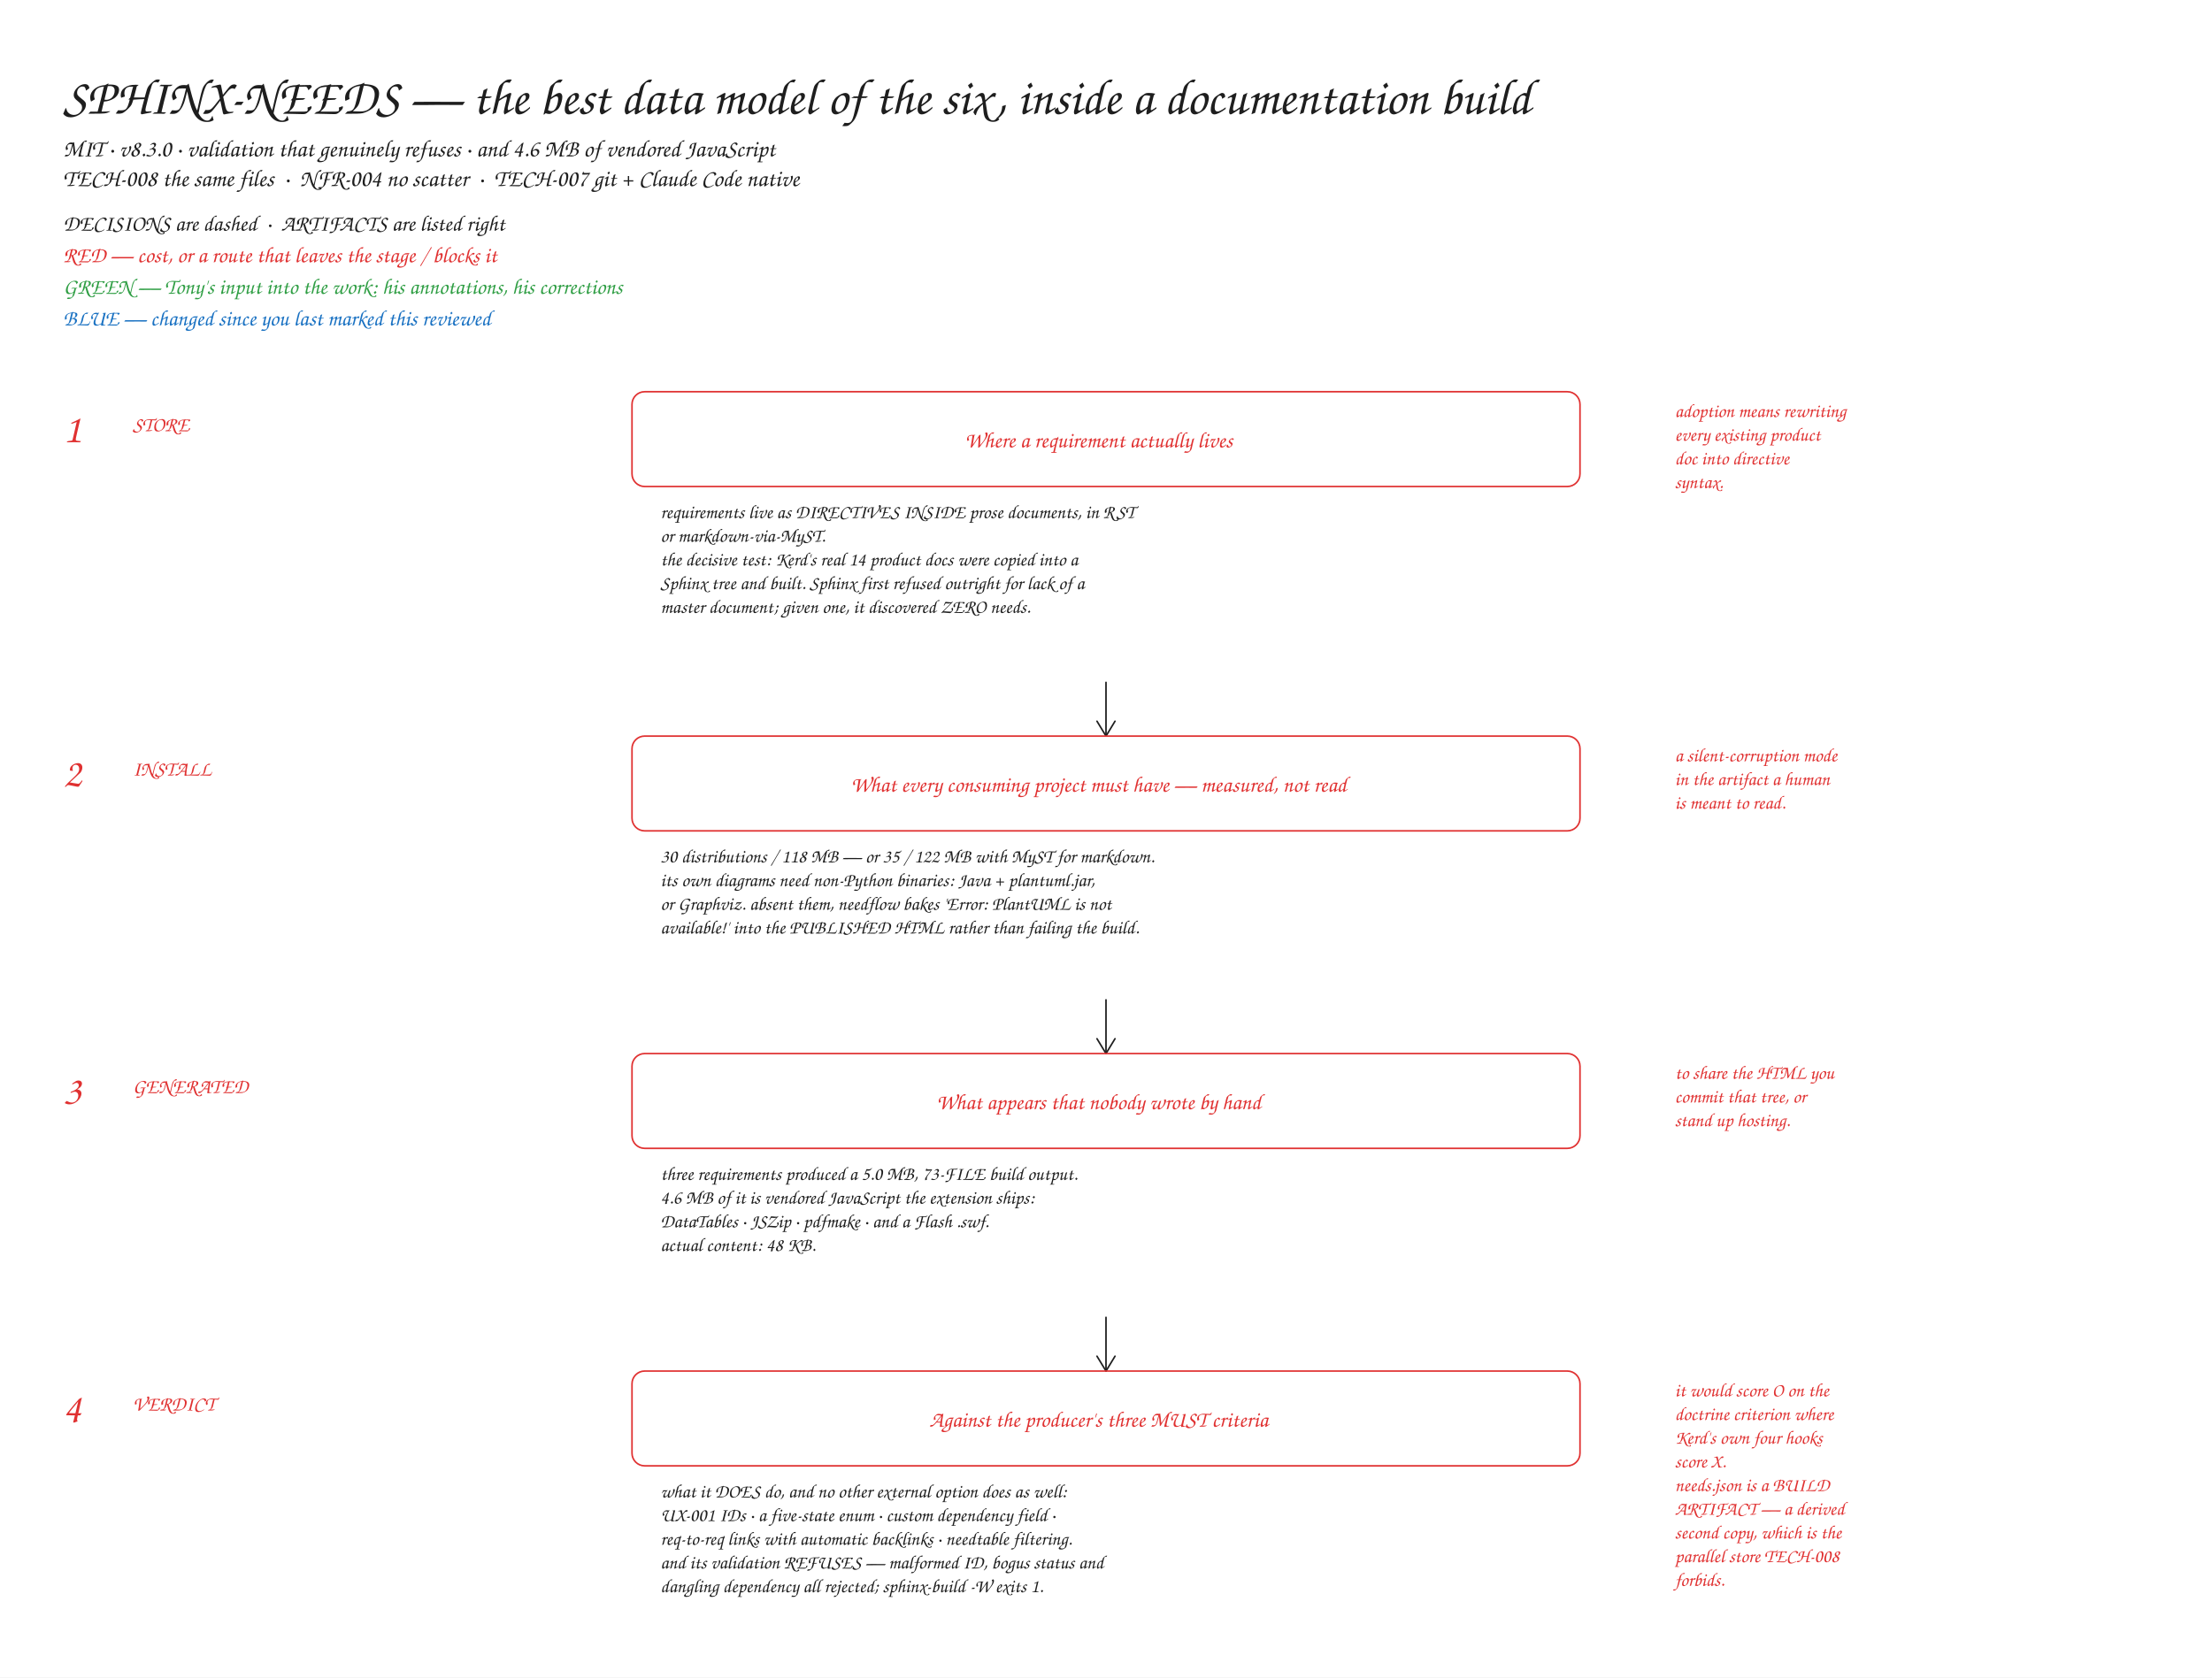
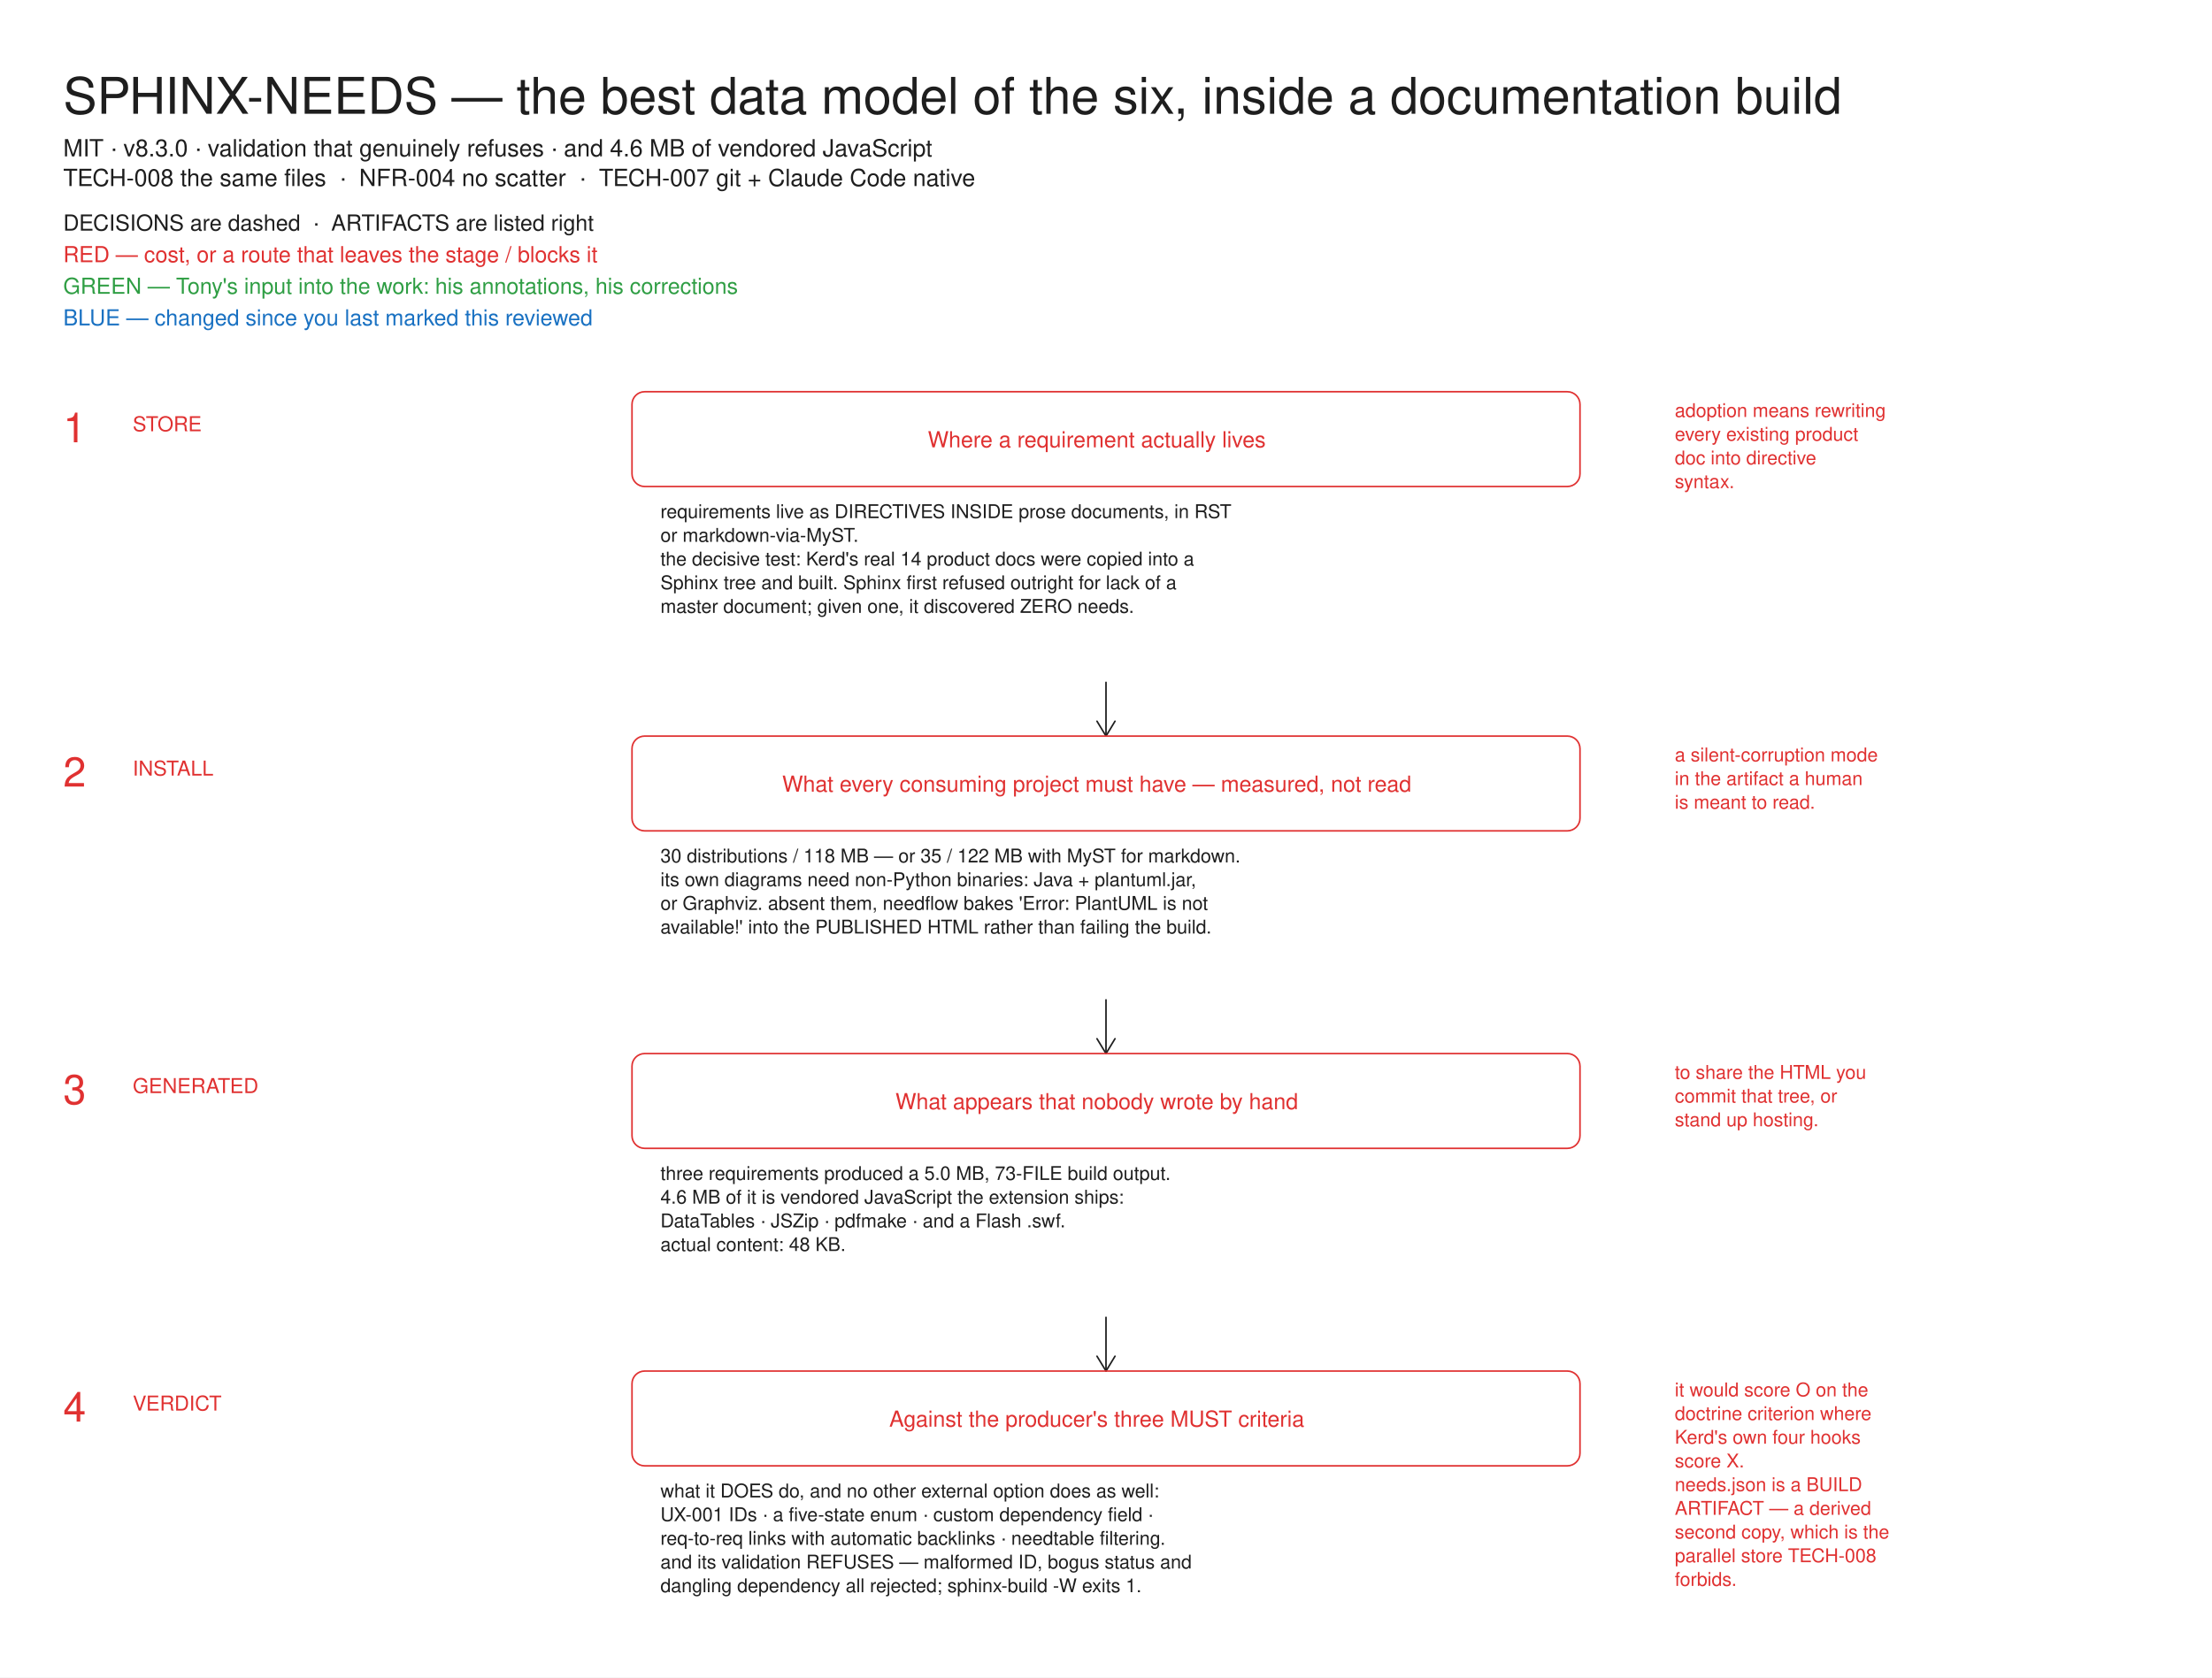
<svg xmlns="http://www.w3.org/2000/svg" width="1400" height="1062" viewBox="260 40 1400 1062">
  <rect x="260" y="40" width="1400" height="1062" fill="#ffffff" />
-   <text x="300.0" y="112.0" font-family="'Segoe Print','Bradley Hand','Chalkboard SE','Comic Sans MS',cursive" font-size="32" fill="#1e1e1e" text-anchor="start" xml:space="preserve">
+   <text x="300.0" y="112.0" font-family="Nunito,'Helvetica Neue',Helvetica,Arial,sans-serif" font-size="32" fill="#1e1e1e" text-anchor="start" xml:space="preserve">
    <tspan x="300.0" dy="0.0">SPHINX-NEEDS — the best data model of the six, inside a documentation build</tspan>
  </text>
-   <text x="300.0" y="139.0" font-family="'Segoe Print','Bradley Hand','Chalkboard SE','Comic Sans MS',cursive" font-size="15" fill="#1e1e1e" text-anchor="start" xml:space="preserve">
+   <text x="300.0" y="139.0" font-family="Nunito,'Helvetica Neue',Helvetica,Arial,sans-serif" font-size="15" fill="#1e1e1e" text-anchor="start" xml:space="preserve">
    <tspan x="300.0" dy="0.0">MIT · v8.3.0 · validation that genuinely refuses · and 4.6 MB of vendored JavaScript</tspan>
    <tspan x="300.0" dy="18.8">TECH-008 the same files  ·  NFR-004 no scatter  ·  TECH-007 git + Claude Code native</tspan>
  </text>
-   <text x="300.0" y="186.0" font-family="'Segoe Print','Bradley Hand','Chalkboard SE','Comic Sans MS',cursive" font-size="14" fill="#1e1e1e" text-anchor="start" xml:space="preserve">
+   <text x="300.0" y="186.0" font-family="Nunito,'Helvetica Neue',Helvetica,Arial,sans-serif" font-size="14" fill="#1e1e1e" text-anchor="start" xml:space="preserve">
    <tspan x="300.0" dy="0.0">DECISIONS are dashed  ·  ARTIFACTS are listed right</tspan>
  </text>
-   <text x="300.0" y="206.0" font-family="'Segoe Print','Bradley Hand','Chalkboard SE','Comic Sans MS',cursive" font-size="14" fill="#e03131" text-anchor="start" xml:space="preserve">
+   <text x="300.0" y="206.0" font-family="Nunito,'Helvetica Neue',Helvetica,Arial,sans-serif" font-size="14" fill="#e03131" text-anchor="start" xml:space="preserve">
    <tspan x="300.0" dy="0.0">RED — cost, or a route that leaves the stage / blocks it</tspan>
  </text>
-   <text x="300.0" y="226.0" font-family="'Segoe Print','Bradley Hand','Chalkboard SE','Comic Sans MS',cursive" font-size="14" fill="#2f9e44" text-anchor="start" xml:space="preserve">
+   <text x="300.0" y="226.0" font-family="Nunito,'Helvetica Neue',Helvetica,Arial,sans-serif" font-size="14" fill="#2f9e44" text-anchor="start" xml:space="preserve">
    <tspan x="300.0" dy="0.0">GREEN — Tony's input into the work: his annotations, his corrections</tspan>
  </text>
-   <text x="300.0" y="246.0" font-family="'Segoe Print','Bradley Hand','Chalkboard SE','Comic Sans MS',cursive" font-size="14" fill="#1971c2" text-anchor="start" xml:space="preserve">
+   <text x="300.0" y="246.0" font-family="Nunito,'Helvetica Neue',Helvetica,Arial,sans-serif" font-size="14" fill="#1971c2" text-anchor="start" xml:space="preserve">
    <tspan x="300.0" dy="0.0">BLUE — changed since you last marked this reviewed</tspan>
  </text>
-   <text x="300.0" y="320.0" font-family="'Segoe Print','Bradley Hand','Chalkboard SE','Comic Sans MS',cursive" font-size="26" fill="#e03131" text-anchor="start" xml:space="preserve">
+   <text x="300.0" y="320.0" font-family="Nunito,'Helvetica Neue',Helvetica,Arial,sans-serif" font-size="26" fill="#e03131" text-anchor="start" xml:space="preserve">
    <tspan x="300.0" dy="0.0">1</tspan>
  </text>
-   <text x="344.0" y="313.0" font-family="'Segoe Print','Bradley Hand','Chalkboard SE','Comic Sans MS',cursive" font-size="13" fill="#e03131" text-anchor="start" xml:space="preserve">
+   <text x="344.0" y="313.0" font-family="Nunito,'Helvetica Neue',Helvetica,Arial,sans-serif" font-size="13" fill="#e03131" text-anchor="start" xml:space="preserve">
    <tspan x="344.0" dy="0.0">STORE</tspan>
  </text>
  <rect x="660.0" y="288.0" width="600.0" height="60.0" rx="8" fill="none" stroke="#e03131" stroke-width="1" />
-   <text x="960.0" y="323.2" font-family="'Segoe Print','Bradley Hand','Chalkboard SE','Comic Sans MS',cursive" font-size="14" fill="#e03131" text-anchor="middle" xml:space="preserve">
+   <text x="960.0" y="323.2" font-family="Nunito,'Helvetica Neue',Helvetica,Arial,sans-serif" font-size="14" fill="#e03131" text-anchor="middle" xml:space="preserve">
    <tspan x="960.0" dy="0.0">Where a requirement actually lives</tspan>
  </text>
-   <text x="678.0" y="368.0" font-family="'Segoe Print','Bradley Hand','Chalkboard SE','Comic Sans MS',cursive" font-size="12" fill="#1e1e1e" text-anchor="start" xml:space="preserve">
+   <text x="678.0" y="368.0" font-family="Nunito,'Helvetica Neue',Helvetica,Arial,sans-serif" font-size="12" fill="#1e1e1e" text-anchor="start" xml:space="preserve">
    <tspan x="678.0" dy="0.0">requirements live as DIRECTIVES INSIDE prose documents, in RST</tspan>
    <tspan x="678.0" dy="15.0">or markdown-via-MyST.</tspan>
    <tspan x="678.0" dy="15.0" />
    <tspan x="678.0" dy="15.0">the decisive test: Kerd's real 14 product docs were copied into a</tspan>
    <tspan x="678.0" dy="15.0">Sphinx tree and built. Sphinx first refused outright for lack of a</tspan>
    <tspan x="678.0" dy="15.0">master document; given one, it discovered ZERO needs.</tspan>
  </text>
-   <text x="1320.0" y="304.0" font-family="'Segoe Print','Bradley Hand','Chalkboard SE','Comic Sans MS',cursive" font-size="12" fill="#e03131" text-anchor="start" xml:space="preserve">
+   <text x="1320.0" y="304.0" font-family="Nunito,'Helvetica Neue',Helvetica,Arial,sans-serif" font-size="12" fill="#e03131" text-anchor="start" xml:space="preserve">
    <tspan x="1320.0" dy="0.0">adoption means rewriting</tspan>
    <tspan x="1320.0" dy="15.0">every existing product</tspan>
    <tspan x="1320.0" dy="15.0">doc into directive</tspan>
    <tspan x="1320.0" dy="15.0">syntax.</tspan>
  </text>
  <polyline points="960.0,472.0 960.0,506.0" fill="none" stroke="#1e1e1e" stroke-width="1" stroke-linecap="round" stroke-linejoin="round" />
  <line x1="960.0" y1="506.0" x2="954.3" y2="496.6" stroke="#1e1e1e" stroke-width="1" stroke-linecap="round" />
  <line x1="960.0" y1="506.0" x2="965.7" y2="496.6" stroke="#1e1e1e" stroke-width="1" stroke-linecap="round" />
-   <text x="300.0" y="538.0" font-family="'Segoe Print','Bradley Hand','Chalkboard SE','Comic Sans MS',cursive" font-size="26" fill="#e03131" text-anchor="start" xml:space="preserve">
+   <text x="300.0" y="538.0" font-family="Nunito,'Helvetica Neue',Helvetica,Arial,sans-serif" font-size="26" fill="#e03131" text-anchor="start" xml:space="preserve">
    <tspan x="300.0" dy="0.0">2</tspan>
  </text>
-   <text x="344.0" y="531.0" font-family="'Segoe Print','Bradley Hand','Chalkboard SE','Comic Sans MS',cursive" font-size="13" fill="#e03131" text-anchor="start" xml:space="preserve">
+   <text x="344.0" y="531.0" font-family="Nunito,'Helvetica Neue',Helvetica,Arial,sans-serif" font-size="13" fill="#e03131" text-anchor="start" xml:space="preserve">
    <tspan x="344.0" dy="0.0">INSTALL</tspan>
  </text>
  <rect x="660.0" y="506.0" width="600.0" height="60.0" rx="8" fill="none" stroke="#e03131" stroke-width="1" />
-   <text x="960.0" y="541.2" font-family="'Segoe Print','Bradley Hand','Chalkboard SE','Comic Sans MS',cursive" font-size="14" fill="#e03131" text-anchor="middle" xml:space="preserve">
+   <text x="960.0" y="541.2" font-family="Nunito,'Helvetica Neue',Helvetica,Arial,sans-serif" font-size="14" fill="#e03131" text-anchor="middle" xml:space="preserve">
    <tspan x="960.0" dy="0.0">What every consuming project must have — measured, not read</tspan>
  </text>
-   <text x="678.0" y="586.0" font-family="'Segoe Print','Bradley Hand','Chalkboard SE','Comic Sans MS',cursive" font-size="12" fill="#1e1e1e" text-anchor="start" xml:space="preserve">
+   <text x="678.0" y="586.0" font-family="Nunito,'Helvetica Neue',Helvetica,Arial,sans-serif" font-size="12" fill="#1e1e1e" text-anchor="start" xml:space="preserve">
    <tspan x="678.0" dy="0.0">30 distributions / 118 MB — or 35 / 122 MB with MyST for markdown.</tspan>
    <tspan x="678.0" dy="15.0" />
    <tspan x="678.0" dy="15.0">its own diagrams need non-Python binaries: Java + plantuml.jar,</tspan>
    <tspan x="678.0" dy="15.0">or Graphviz. absent them, needflow bakes 'Error: PlantUML is not</tspan>
    <tspan x="678.0" dy="15.0">available!' into the PUBLISHED HTML rather than failing the build.</tspan>
  </text>
-   <text x="1320.0" y="522.0" font-family="'Segoe Print','Bradley Hand','Chalkboard SE','Comic Sans MS',cursive" font-size="12" fill="#e03131" text-anchor="start" xml:space="preserve">
+   <text x="1320.0" y="522.0" font-family="Nunito,'Helvetica Neue',Helvetica,Arial,sans-serif" font-size="12" fill="#e03131" text-anchor="start" xml:space="preserve">
    <tspan x="1320.0" dy="0.0">a silent-corruption mode</tspan>
    <tspan x="1320.0" dy="15.0">in the artifact a human</tspan>
    <tspan x="1320.0" dy="15.0">is meant to read.</tspan>
  </text>
  <polyline points="960.0,673.0 960.0,707.0" fill="none" stroke="#1e1e1e" stroke-width="1" stroke-linecap="round" stroke-linejoin="round" />
  <line x1="960.0" y1="707.0" x2="954.3" y2="697.6" stroke="#1e1e1e" stroke-width="1" stroke-linecap="round" />
  <line x1="960.0" y1="707.0" x2="965.7" y2="697.6" stroke="#1e1e1e" stroke-width="1" stroke-linecap="round" />
-   <text x="300.0" y="739.0" font-family="'Segoe Print','Bradley Hand','Chalkboard SE','Comic Sans MS',cursive" font-size="26" fill="#e03131" text-anchor="start" xml:space="preserve">
+   <text x="300.0" y="739.0" font-family="Nunito,'Helvetica Neue',Helvetica,Arial,sans-serif" font-size="26" fill="#e03131" text-anchor="start" xml:space="preserve">
    <tspan x="300.0" dy="0.0">3</tspan>
  </text>
-   <text x="344.0" y="732.0" font-family="'Segoe Print','Bradley Hand','Chalkboard SE','Comic Sans MS',cursive" font-size="13" fill="#e03131" text-anchor="start" xml:space="preserve">
+   <text x="344.0" y="732.0" font-family="Nunito,'Helvetica Neue',Helvetica,Arial,sans-serif" font-size="13" fill="#e03131" text-anchor="start" xml:space="preserve">
    <tspan x="344.0" dy="0.0">GENERATED</tspan>
  </text>
  <rect x="660.0" y="707.0" width="600.0" height="60.0" rx="8" fill="none" stroke="#e03131" stroke-width="1" />
-   <text x="960.0" y="742.2" font-family="'Segoe Print','Bradley Hand','Chalkboard SE','Comic Sans MS',cursive" font-size="14" fill="#e03131" text-anchor="middle" xml:space="preserve">
+   <text x="960.0" y="742.2" font-family="Nunito,'Helvetica Neue',Helvetica,Arial,sans-serif" font-size="14" fill="#e03131" text-anchor="middle" xml:space="preserve">
    <tspan x="960.0" dy="0.0">What appears that nobody wrote by hand</tspan>
  </text>
-   <text x="678.0" y="787.0" font-family="'Segoe Print','Bradley Hand','Chalkboard SE','Comic Sans MS',cursive" font-size="12" fill="#1e1e1e" text-anchor="start" xml:space="preserve">
+   <text x="678.0" y="787.0" font-family="Nunito,'Helvetica Neue',Helvetica,Arial,sans-serif" font-size="12" fill="#1e1e1e" text-anchor="start" xml:space="preserve">
    <tspan x="678.0" dy="0.0">three requirements produced a 5.0 MB, 73-FILE build output.</tspan>
    <tspan x="678.0" dy="15.0">4.6 MB of it is vendored JavaScript the extension ships:</tspan>
    <tspan x="678.0" dy="15.0">DataTables · JSZip · pdfmake · and a Flash .swf.</tspan>
    <tspan x="678.0" dy="15.0" />
    <tspan x="678.0" dy="15.0">actual content: 48 KB.</tspan>
  </text>
-   <text x="1320.0" y="723.0" font-family="'Segoe Print','Bradley Hand','Chalkboard SE','Comic Sans MS',cursive" font-size="12" fill="#e03131" text-anchor="start" xml:space="preserve">
+   <text x="1320.0" y="723.0" font-family="Nunito,'Helvetica Neue',Helvetica,Arial,sans-serif" font-size="12" fill="#e03131" text-anchor="start" xml:space="preserve">
    <tspan x="1320.0" dy="0.0">to share the HTML you</tspan>
    <tspan x="1320.0" dy="15.0">commit that tree, or</tspan>
    <tspan x="1320.0" dy="15.0">stand up hosting.</tspan>
  </text>
  <polyline points="960.0,874.0 960.0,908.0" fill="none" stroke="#1e1e1e" stroke-width="1" stroke-linecap="round" stroke-linejoin="round" />
  <line x1="960.0" y1="908.0" x2="954.3" y2="898.6" stroke="#1e1e1e" stroke-width="1" stroke-linecap="round" />
  <line x1="960.0" y1="908.0" x2="965.7" y2="898.6" stroke="#1e1e1e" stroke-width="1" stroke-linecap="round" />
-   <text x="300.0" y="940.0" font-family="'Segoe Print','Bradley Hand','Chalkboard SE','Comic Sans MS',cursive" font-size="26" fill="#e03131" text-anchor="start" xml:space="preserve">
+   <text x="300.0" y="940.0" font-family="Nunito,'Helvetica Neue',Helvetica,Arial,sans-serif" font-size="26" fill="#e03131" text-anchor="start" xml:space="preserve">
    <tspan x="300.0" dy="0.0">4</tspan>
  </text>
-   <text x="344.0" y="933.0" font-family="'Segoe Print','Bradley Hand','Chalkboard SE','Comic Sans MS',cursive" font-size="13" fill="#e03131" text-anchor="start" xml:space="preserve">
+   <text x="344.0" y="933.0" font-family="Nunito,'Helvetica Neue',Helvetica,Arial,sans-serif" font-size="13" fill="#e03131" text-anchor="start" xml:space="preserve">
    <tspan x="344.0" dy="0.0">VERDICT</tspan>
  </text>
  <rect x="660.0" y="908.0" width="600.0" height="60.0" rx="8" fill="none" stroke="#e03131" stroke-width="1" />
-   <text x="960.0" y="943.2" font-family="'Segoe Print','Bradley Hand','Chalkboard SE','Comic Sans MS',cursive" font-size="14" fill="#e03131" text-anchor="middle" xml:space="preserve">
+   <text x="960.0" y="943.2" font-family="Nunito,'Helvetica Neue',Helvetica,Arial,sans-serif" font-size="14" fill="#e03131" text-anchor="middle" xml:space="preserve">
    <tspan x="960.0" dy="0.0">Against the producer's three MUST criteria</tspan>
  </text>
-   <text x="678.0" y="988.0" font-family="'Segoe Print','Bradley Hand','Chalkboard SE','Comic Sans MS',cursive" font-size="12" fill="#1e1e1e" text-anchor="start" xml:space="preserve">
+   <text x="678.0" y="988.0" font-family="Nunito,'Helvetica Neue',Helvetica,Arial,sans-serif" font-size="12" fill="#1e1e1e" text-anchor="start" xml:space="preserve">
    <tspan x="678.0" dy="0.0">what it DOES do, and no other external option does as well:</tspan>
    <tspan x="678.0" dy="15.0">UX-001 IDs · a five-state enum · custom dependency field ·</tspan>
    <tspan x="678.0" dy="15.0">req-to-req links with automatic backlinks · needtable filtering.</tspan>
    <tspan x="678.0" dy="15.0">and its validation REFUSES — malformed ID, bogus status and</tspan>
    <tspan x="678.0" dy="15.0">dangling dependency all rejected; sphinx-build -W exits 1.</tspan>
  </text>
-   <text x="1320.0" y="924.0" font-family="'Segoe Print','Bradley Hand','Chalkboard SE','Comic Sans MS',cursive" font-size="12" fill="#e03131" text-anchor="start" xml:space="preserve">
+   <text x="1320.0" y="924.0" font-family="Nunito,'Helvetica Neue',Helvetica,Arial,sans-serif" font-size="12" fill="#e03131" text-anchor="start" xml:space="preserve">
    <tspan x="1320.0" dy="0.0">it would score O on the</tspan>
    <tspan x="1320.0" dy="15.0">doctrine criterion where</tspan>
    <tspan x="1320.0" dy="15.0">Kerd's own four hooks</tspan>
    <tspan x="1320.0" dy="15.0">score X.</tspan>
    <tspan x="1320.0" dy="15.0" />
    <tspan x="1320.0" dy="15.0">needs.json is a BUILD</tspan>
    <tspan x="1320.0" dy="15.0">ARTIFACT — a derived</tspan>
    <tspan x="1320.0" dy="15.0">second copy, which is the</tspan>
    <tspan x="1320.0" dy="15.0">parallel store TECH-008</tspan>
    <tspan x="1320.0" dy="15.0">forbids.</tspan>
  </text>
</svg>
